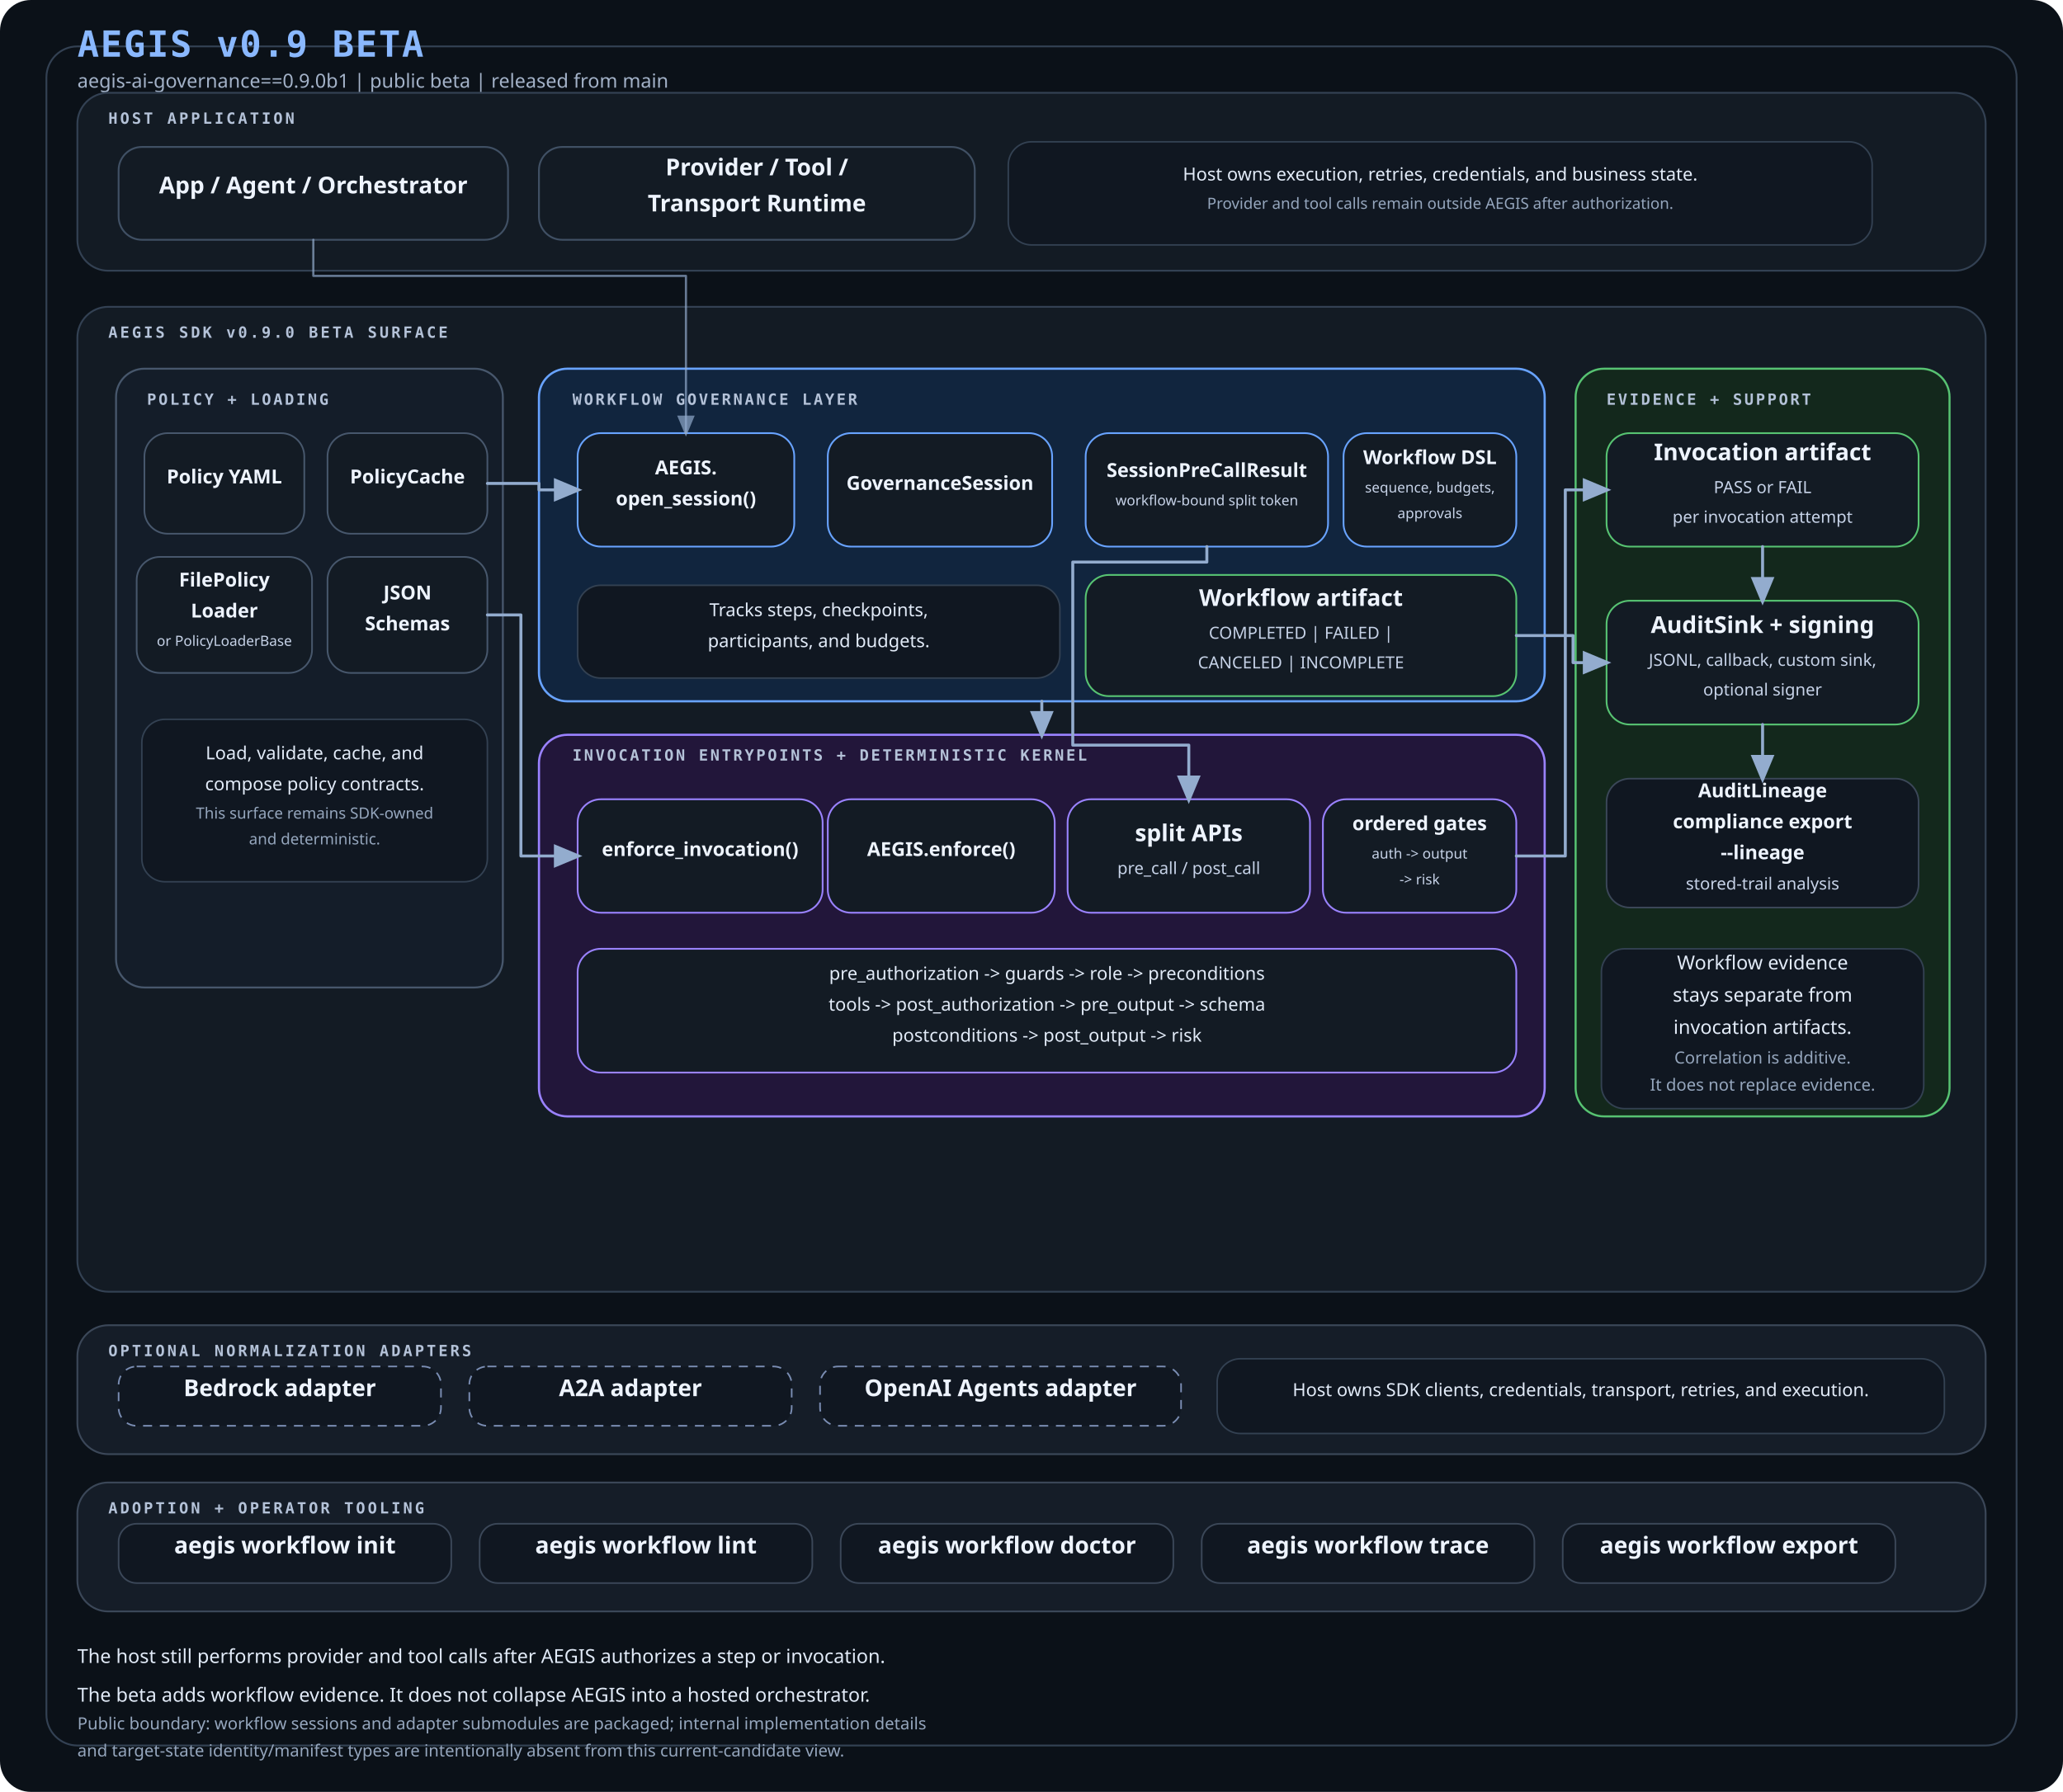
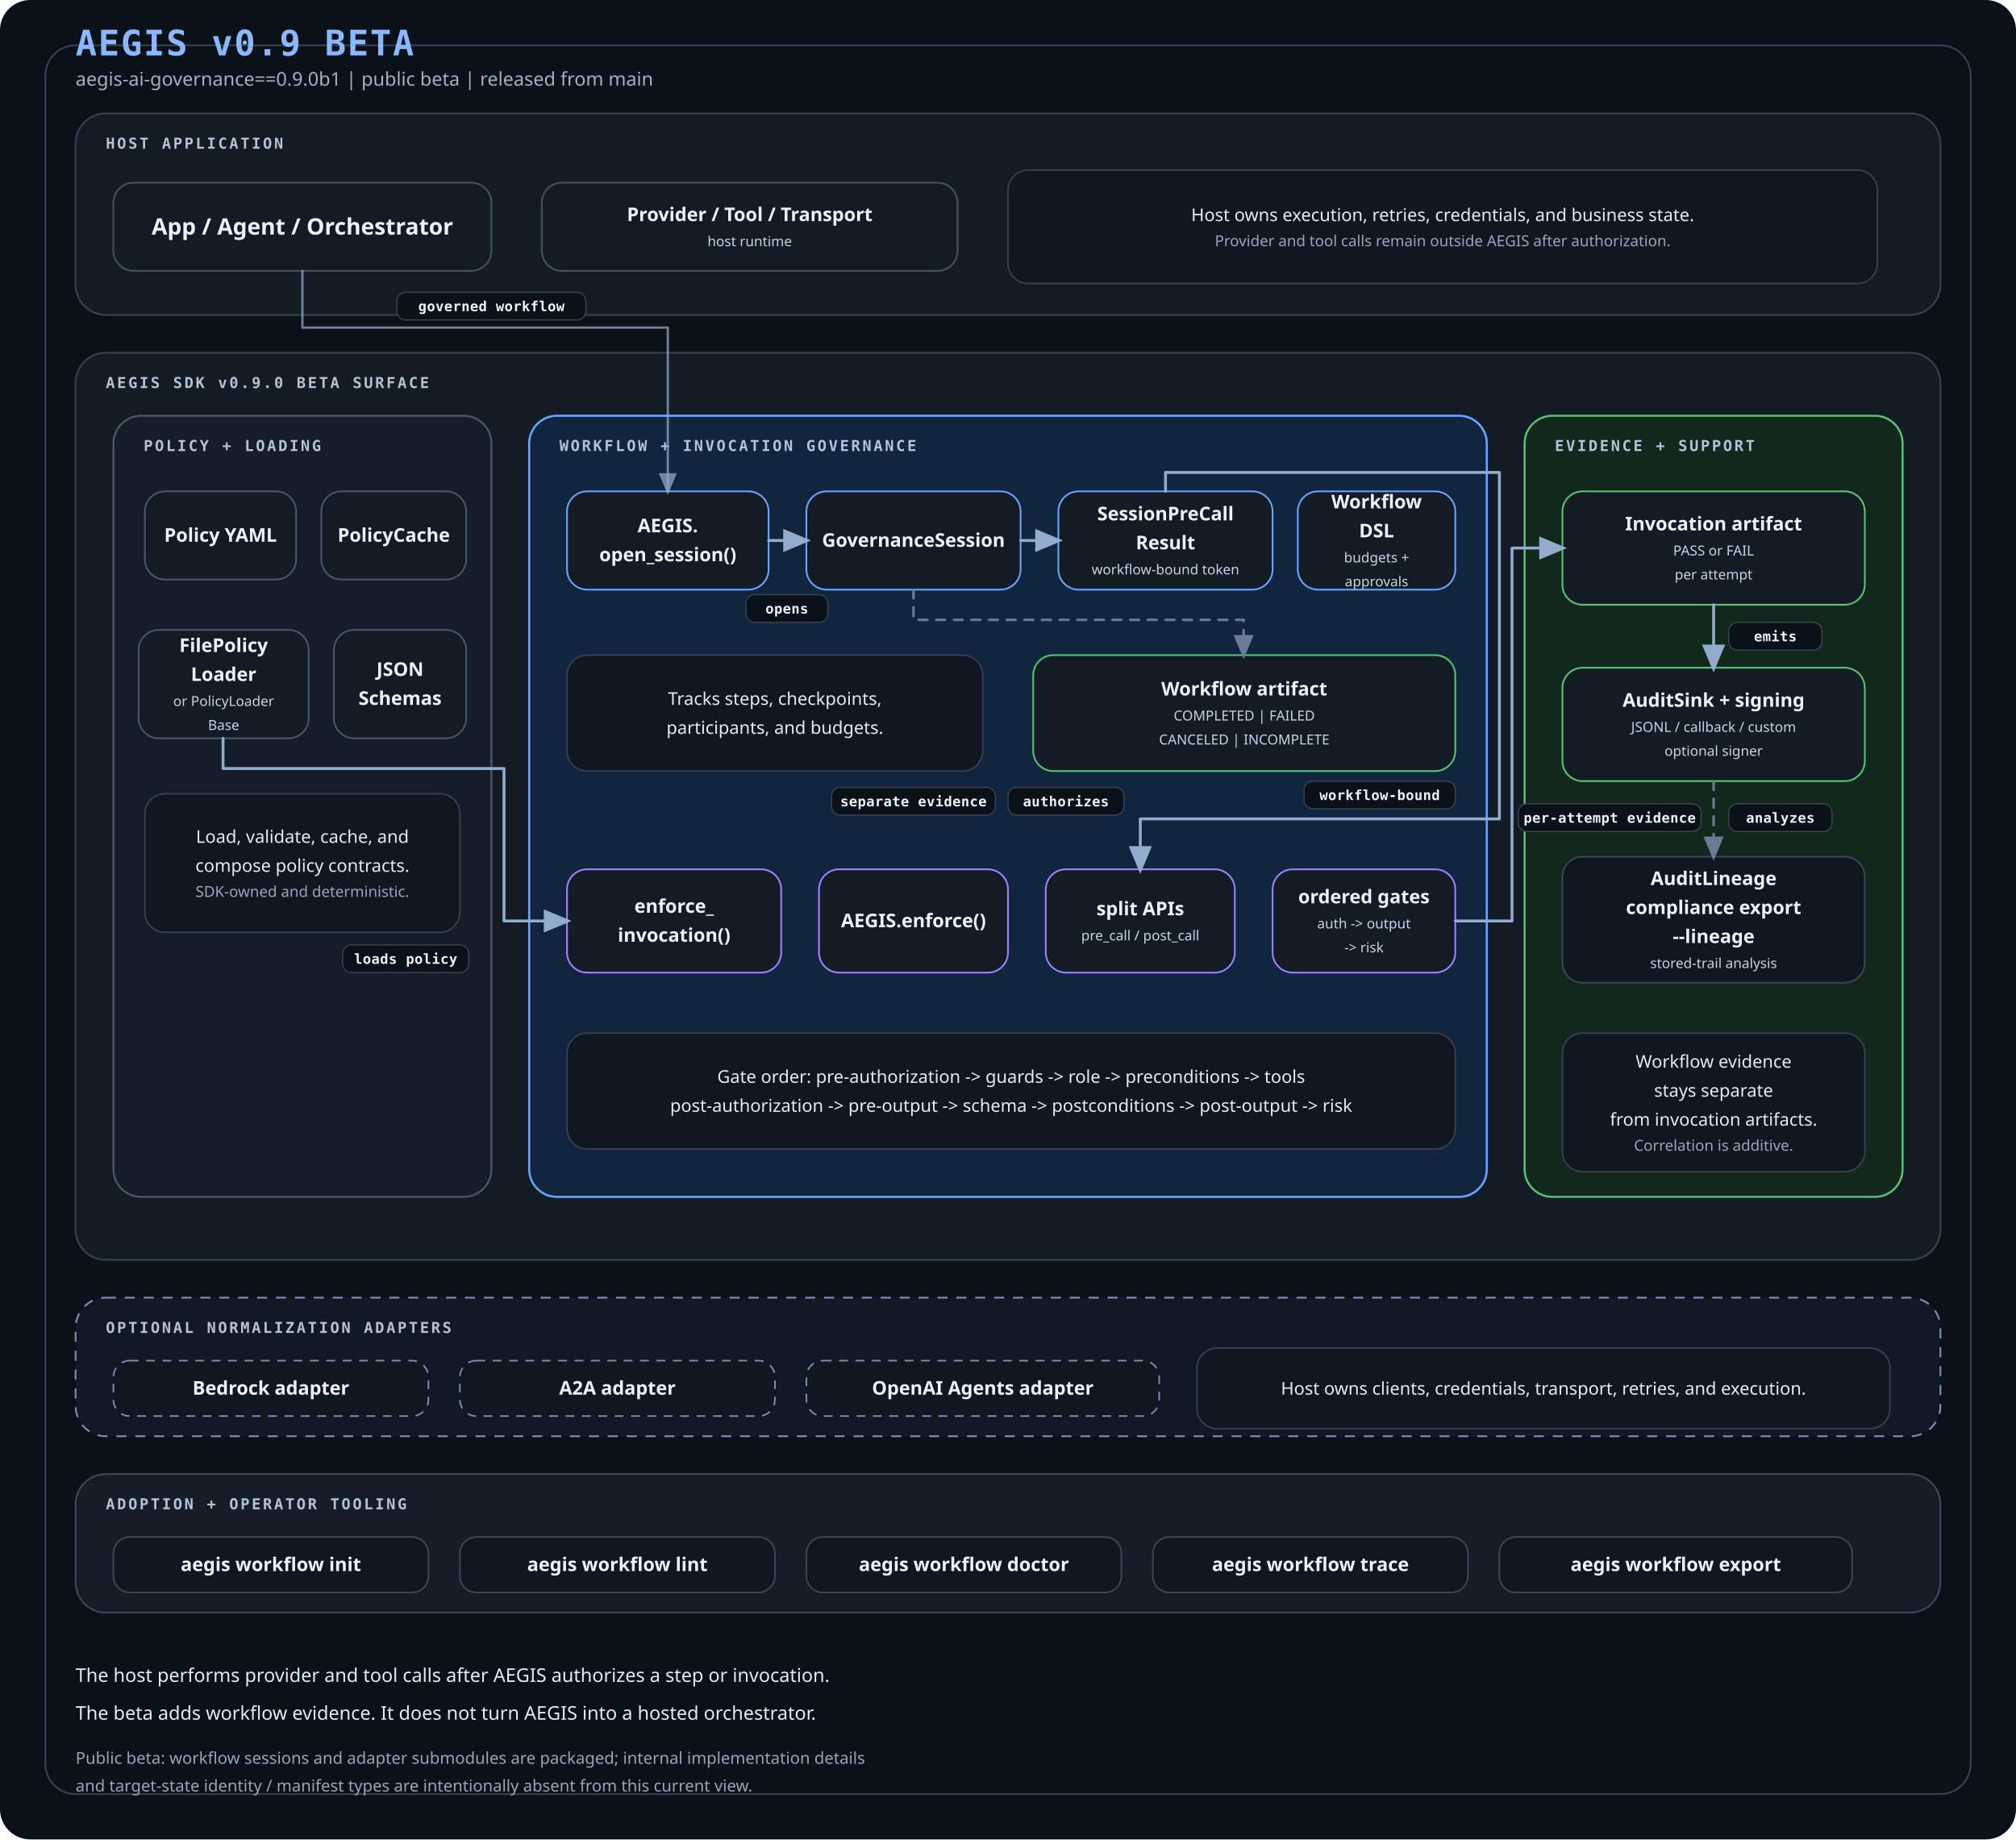
- <svg xmlns="http://www.w3.org/2000/svg" viewBox="0 0 1600 1390">
+ <svg xmlns="http://www.w3.org/2000/svg" viewBox="0 0 1600 1460">
  <defs>
    <style>
-   svg {
-     font-family: 'IBM Plex Sans', 'Avenir Next', 'Segoe UI', sans-serif;
-   }
-   .mono {
-     font-family: 'IBM Plex Mono', 'SFMono-Regular', 'Menlo', monospace;
-   }
-   .page-title {
-     fill: #8ab8ff;
-     font-size: 28px;
-     font-weight: 700;
-     letter-spacing: 0.04em;
-   }
-   .page-subtitle {
-     fill: #a3b2c8;
-     font-size: 15px;
-   }
-   .section-tag {
-     fill: #b4c2d8;
-     font-size: 12px;
-     font-weight: 700;
-     letter-spacing: 0.16em;
-   }
-   .panel-title {
-     fill: #b4c2d8;
-     font-size: 12px;
-     font-weight: 700;
-     letter-spacing: 0.14em;
-   }
-   .box-title {
-     fill: #eef4ff;
-     font-size: 18px;
-     font-weight: 600;
-   }
-   .box-title-compact {
-     fill: #eef4ff;
-     font-size: 15px;
-     font-weight: 600;
-   }
-   .box-sub {
-     fill: #c7d3e8;
-     font-size: 13px;
-     font-weight: 500;
-   }
-   .box-sub-compact {
-     fill: #c7d3e8;
-     font-size: 11px;
-     font-weight: 500;
-   }
-   .body {
-     fill: #e2ebf8;
-     font-size: 14px;
-     font-weight: 500;
-   }
-   .body-plus {
-     fill: #e2ebf8;
-     font-size: 15px;
-     font-weight: 500;
-   }
-   .small {
-     fill: #95a6bd;
-     font-size: 12px;
-   }
-   .small-plus {
-     fill: #95a6bd;
-     font-size: 13px;
-   }
-   .footer-note {
-     fill: #e2ebf8;
-     font-size: 14px;
-     font-weight: 500;
-   }
-   .footer-note-lg {
-     fill: #e2ebf8;
-     font-size: 15px;
-     font-weight: 500;
-   }
-   .footer-small {
-     fill: #95a6bd;
-     font-size: 12px;
-   }
-   .footer-small-lg {
-     fill: #95a6bd;
-     font-size: 13px;
-   }
-   .frame {
-     fill: none;
-     stroke: #334153;
-     stroke-width: 1.4;
-   }
-   .band {
-     fill: #131b24;
-     stroke: #334153;
-     stroke-width: 1.4;
-   }
-   .host-box {
-     fill: #131b24;
-     stroke: #405064;
-     stroke-width: 1.4;
-   }
-   .policy-panel {
-     fill: #141d29;
-     stroke: #47576c;
-     stroke-width: 1.5;
-   }
-   .workflow-panel {
-     fill: #11253e;
-     stroke: #68a3ff;
-     stroke-width: 1.7;
-   }
-   .kernel-panel {
-     fill: #22163a;
-     stroke: #9a82ff;
-     stroke-width: 1.7;
-   }
-   .evidence-panel {
-     fill: #13281c;
-     stroke: #57c372;
-     stroke-width: 1.6;
-   }
-   .ops-panel {
-     fill: #151d28;
-     stroke: #3b4758;
-     stroke-width: 1.4;
-   }
-   .adapter-panel {
-     fill: #111826;
-     stroke: #7a8db3;
-     stroke-width: 1.4;
-     stroke-dasharray: 8 7;
-   }
-   .note-box {
-     fill: #101721;
-     stroke: #334152;
-     stroke-width: 1.2;
-   }
-   .node-neutral {
-     fill: #131b24;
-     stroke: #405064;
-     stroke-width: 1.3;
-   }
-   .node-policy {
-     fill: #131b24;
-     stroke: #47576c;
-     stroke-width: 1.3;
-   }
-   .node-workflow {
-     fill: #131b24;
-     stroke: #68a3ff;
-     stroke-width: 1.35;
-   }
-   .node-kernel {
-     fill: #131b24;
-     stroke: #9a82ff;
-     stroke-width: 1.35;
-   }
-   .node-evidence {
-     fill: #131b24;
-     stroke: #57c372;
-     stroke-width: 1.35;
-   }
-   .node-ops {
-     fill: #101721;
-     stroke: #3b4758;
-     stroke-width: 1.25;
-   }
-   .node-adapter {
-     fill: #101721;
-     stroke: #7a8db3;
-     stroke-width: 1.25;
-     stroke-dasharray: 7 6;
-   }
-   .connector {
-     fill: none;
-     stroke: #93acce;
-     stroke-width: 2.3;
-     stroke-linecap: round;
-     stroke-linejoin: round;
-   }
-   .connector-muted {
-     fill: none;
-     stroke: #6a7c94;
-     stroke-width: 2.0;
-     stroke-linecap: round;
-     stroke-linejoin: round;
-     stroke-dasharray: 7 7;
-   }
-   .connector-soft {
-     fill: none;
-     stroke: #93acce;
-     stroke-opacity: 0.68;
-     stroke-width: 1.7;
-     stroke-linecap: round;
-     stroke-linejoin: round;
-   }
+   svg { font-family: 'IBM Plex Sans', 'Avenir Next', 'Segoe UI', sans-serif; }
+   .mono { font-family: 'IBM Plex Mono', 'SFMono-Regular', 'Menlo', monospace; }
+   .page-title { fill: #8ab8ff; font-size: 28px; font-weight: 700; letter-spacing: 0.04em; }
+   .page-subtitle { fill: #a3b2c8; font-size: 15px; }
+   .section-tag, .panel-title { fill: #b4c2d8; font-size: 12px; font-weight: 700; letter-spacing: 0.14em; }
+   .box-title { fill: #eef4ff; font-size: 18px; font-weight: 600; }
+   .box-title-compact { fill: #eef4ff; font-size: 15px; font-weight: 600; }
+   .box-sub { fill: #c7d3e8; font-size: 13px; font-weight: 500; }
+   .box-sub-compact { fill: #c7d3e8; font-size: 11px; font-weight: 500; }
+   .body { fill: #e2ebf8; font-size: 14px; font-weight: 500; }
+   .small { fill: #95a6bd; font-size: 12px; }
+   .footer-note { fill: #e2ebf8; font-size: 15px; font-weight: 500; }
+   .footer-small { fill: #95a6bd; font-size: 13px; }
+   .connector-label { fill: #eef4ff; font-size: 11px; font-weight: 600; letter-spacing: 0.02em; }
+   .frame { fill: none; stroke: #334153; stroke-width: 1.4; }
+   .band { fill: #131b24; stroke: #334153; stroke-width: 1.4; }
+   .host-box { fill: #131b24; stroke: #405064; stroke-width: 1.4; }
+   .policy-panel { fill: #141d29; stroke: #47576c; stroke-width: 1.5; }
+   .workflow-panel { fill: #11253e; stroke: #68a3ff; stroke-width: 1.7; }
+   .kernel-panel { fill: #22163a; stroke: #9a82ff; stroke-width: 1.7; }
+   .evidence-panel { fill: #13281c; stroke: #57c372; stroke-width: 1.6; }
+   .ops-panel { fill: #151d28; stroke: #3b4758; stroke-width: 1.4; }
+   .adapter-panel { fill: #111826; stroke: #7a8db3; stroke-width: 1.4; stroke-dasharray: 8 7; }
+   .note-box { fill: #101721; stroke: #334152; stroke-width: 1.2; }
+   .node-neutral { fill: #131b24; stroke: #405064; stroke-width: 1.3; }
+   .node-policy { fill: #131b24; stroke: #47576c; stroke-width: 1.3; }
+   .node-workflow { fill: #131b24; stroke: #68a3ff; stroke-width: 1.35; }
+   .node-kernel { fill: #131b24; stroke: #9a82ff; stroke-width: 1.35; }
+   .node-evidence { fill: #131b24; stroke: #57c372; stroke-width: 1.35; }
+   .node-ops { fill: #101721; stroke: #3b4758; stroke-width: 1.25; }
+   .node-adapter { fill: #101721; stroke: #7a8db3; stroke-width: 1.25; stroke-dasharray: 7 6; }
+   .connector { fill: none; stroke: #93acce; stroke-width: 2.3; stroke-linecap: round; stroke-linejoin: round; }
+   .connector-muted { fill: none; stroke: #6a7c94; stroke-width: 2; stroke-linecap: round; stroke-linejoin: round; stroke-dasharray: 7 7; }
+   .connector-soft { fill: none; stroke: #93acce; stroke-opacity: 0.72; stroke-width: 1.8; stroke-linecap: round; stroke-linejoin: round; }
+   .connector-label-fill { fill: #0b1118; stroke: #334153; stroke-width: 1; }
</style>
    <marker id="arrow" viewBox="0 0 12 10" refX="10" refY="5" markerWidth="10" markerHeight="8" orient="auto">
      <path d="M0 0 L12 5 L0 10 z" fill="#93acce" />
    </marker>
    <marker id="arrow-muted" viewBox="0 0 12 10" refX="10" refY="5" markerWidth="10" markerHeight="8" orient="auto">
      <path d="M0 0 L12 5 L0 10 z" fill="#6a7c94" />
    </marker>
    <marker id="arrow-soft" viewBox="0 0 12 10" refX="10" refY="5" markerWidth="10" markerHeight="8" orient="auto">
-       <path d="M0 0 L12 5 L0 10 z" fill="#93acce" fill-opacity="0.68" />
+       <path d="M0 0 L12 5 L0 10 z" fill="#93acce" fill-opacity="0.72" />
    </marker>
  </defs>
-   <rect width="1600" height="1390" fill="#0b1118" rx="24" />
-   <rect x="36" y="36" width="1528" height="1318" class="frame" rx="24" />
+   <rect width="1600" height="1460" fill="#0b1118" rx="24" />
+   <rect x="36" y="36" width="1528" height="1388" class="frame" rx="24" />
  <text class="page-title mono" x="60" y="44">AEGIS v0.9 BETA</text>
  <text class="page-subtitle" x="60" y="68">aegis-ai-governance==0.9.0b1 | public beta | released from main</text>
-   <rect x="60" y="72" width="1480" height="138" rx="24" class="band" />
-   <text class="section-tag mono" x="84" y="96">HOST APPLICATION</text>
-   <rect x="92" y="114" width="302" height="72" rx="18" class="host-box" />
-   <text class="box-title" x="243" y="150.0" text-anchor="middle">App / Agent / Orchestrator</text>
-   <rect x="418" y="114" width="338" height="72" rx="18" class="host-box" />
-   <text class="box-title" x="587" y="136.0" text-anchor="middle">Provider / Tool /</text>
-   <text class="box-title" x="587" y="164.0" text-anchor="middle">Transport Runtime</text>
-   <rect x="782" y="110" width="670" height="80" rx="18" class="note-box" />
-   <text class="body" x="1117" y="140.0" text-anchor="middle">Host owns execution, retries, credentials, and business state.</text>
-   <text class="small" x="1117" y="162.0" text-anchor="middle">Provider and tool calls remain outside AEGIS after authorization.</text>
-   <rect x="60" y="238" width="1480" height="764" rx="24" class="band" />
-   <text class="section-tag mono" x="84" y="262">AEGIS SDK v0.9.0 BETA SURFACE</text>
-   <rect x="90" y="286" width="300" height="480" rx="22" class="policy-panel" />
-   <text class="panel-title mono" x="114" y="314">POLICY + LOADING</text>
-   <rect x="418" y="286" width="780" height="258" rx="22" class="workflow-panel" />
-   <text class="panel-title mono" x="444" y="314">WORKFLOW GOVERNANCE LAYER</text>
-   <rect x="418" y="570" width="780" height="296" rx="22" class="kernel-panel" />
-   <text class="panel-title mono" x="444" y="590">INVOCATION ENTRYPOINTS + DETERMINISTIC KERNEL</text>
-   <rect x="1222" y="286" width="290" height="580" rx="22" class="evidence-panel" />
-   <text class="panel-title mono" x="1246" y="314">EVIDENCE + SUPPORT</text>
-   <rect x="112" y="336" width="124" height="78" rx="18" class="node-policy" />
-   <text class="box-title-compact" x="174" y="375.0" text-anchor="middle">Policy YAML</text>
-   <rect x="254" y="336" width="124" height="78" rx="18" class="node-policy" />
-   <text class="box-title-compact" x="316" y="375.0" text-anchor="middle">PolicyCache</text>
-   <rect x="106" y="432" width="136" height="90" rx="18" class="node-policy" />
-   <text class="box-title-compact" x="174" y="455.0" text-anchor="middle">FilePolicy</text>
-   <text class="box-title-compact" x="174" y="479.0" text-anchor="middle">Loader</text>
-   <text class="box-sub-compact" x="174" y="501.0" text-anchor="middle">or PolicyLoaderBase</text>
-   <rect x="254" y="432" width="124" height="90" rx="18" class="node-policy" />
-   <text class="box-title-compact" x="316" y="465.0" text-anchor="middle">JSON</text>
-   <text class="box-title-compact" x="316" y="489.0" text-anchor="middle">Schemas</text>
-   <rect x="110" y="558" width="268" height="126" rx="18" class="note-box" />
-   <text class="body" x="244" y="589.0" text-anchor="middle">Load, validate, cache, and</text>
-   <text class="body" x="244" y="613.0" text-anchor="middle">compose policy contracts.</text>
-   <text class="small" x="244" y="635.0" text-anchor="middle">This surface remains SDK-owned</text>
-   <text class="small" x="244" y="655.0" text-anchor="middle">and deterministic.</text>
-   <rect x="448" y="336" width="168" height="88" rx="18" class="node-workflow" />
-   <text class="box-title-compact" x="532" y="368.0" text-anchor="middle">AEGIS.</text>
-   <text class="box-title-compact" x="532" y="392.0" text-anchor="middle">open_session()</text>
-   <rect x="642" y="336" width="174" height="88" rx="18" class="node-workflow" />
-   <text class="box-title-compact" x="729" y="380.0" text-anchor="middle">GovernanceSession</text>
-   <rect x="842" y="336" width="188" height="88" rx="18" class="node-workflow" />
-   <text class="box-title-compact" x="936" y="370.0" text-anchor="middle">SessionPreCallResult</text>
-   <text class="box-sub-compact" x="936" y="392.0" text-anchor="middle">workflow-bound split token</text>
-   <rect x="1042" y="336" width="134" height="88" rx="18" class="node-workflow" />
-   <text class="box-title-compact" x="1109" y="360.0" text-anchor="middle">Workflow DSL</text>
-   <text class="box-sub-compact" x="1109" y="382.0" text-anchor="middle">sequence, budgets,</text>
-   <text class="box-sub-compact" x="1109" y="402.0" text-anchor="middle">approvals</text>
-   <rect x="448" y="454" width="374" height="72" rx="18" class="note-box" />
-   <text class="body" x="635" y="478.0" text-anchor="middle">Tracks steps, checkpoints,</text>
-   <text class="body" x="635" y="502.0" text-anchor="middle">participants, and budgets.</text>
-   <rect x="842" y="446" width="334" height="94" rx="18" class="node-evidence" />
-   <text class="box-title" x="1009" y="470.0" text-anchor="middle">Workflow artifact</text>
-   <text class="box-sub" x="1009" y="495.5" text-anchor="middle">COMPLETED | FAILED |</text>
-   <text class="box-sub" x="1009" y="518.5" text-anchor="middle">CANCELED | INCOMPLETE</text>
-   <rect x="448" y="620" width="190" height="88" rx="18" class="node-kernel" />
-   <text class="box-title-compact" x="543" y="664.0" text-anchor="middle">enforce_invocation()</text>
-   <rect x="642" y="620" width="176" height="88" rx="18" class="node-kernel" />
-   <text class="box-title-compact" x="730" y="664.0" text-anchor="middle">AEGIS.enforce()</text>
-   <rect x="828" y="620" width="188" height="88" rx="18" class="node-kernel" />
-   <text class="box-title" x="922" y="652.5" text-anchor="middle">split APIs</text>
-   <text class="box-sub" x="922" y="678.0" text-anchor="middle">pre_call / post_call</text>
-   <rect x="1026" y="620" width="150" height="88" rx="18" class="node-kernel" />
-   <text class="box-title-compact" x="1101" y="644.0" text-anchor="middle">ordered gates</text>
-   <text class="box-sub-compact" x="1101" y="666.0" text-anchor="middle">auth -&gt; output</text>
-   <text class="box-sub-compact" x="1101" y="686.0" text-anchor="middle">-&gt; risk</text>
-   <rect x="448" y="736" width="728" height="96" rx="18" class="node-kernel" />
-   <text class="body" x="812" y="760.0" text-anchor="middle">pre_authorization -&gt; guards -&gt; role -&gt; preconditions</text>
-   <text class="body" x="812" y="784.0" text-anchor="middle">tools -&gt; post_authorization -&gt; pre_output -&gt; schema</text>
-   <text class="body" x="812" y="808.0" text-anchor="middle">postconditions -&gt; post_output -&gt; risk</text>
-   <rect x="1246" y="336" width="242" height="88" rx="18" class="node-evidence" />
-   <text class="box-title" x="1367" y="357.0" text-anchor="middle">Invocation artifact</text>
-   <text class="box-sub" x="1367" y="382.5" text-anchor="middle">PASS or FAIL</text>
-   <text class="box-sub" x="1367" y="405.5" text-anchor="middle">per invocation attempt</text>
-   <rect x="1246" y="466" width="242" height="96" rx="18" class="node-evidence" />
-   <text class="box-title" x="1367" y="491.0" text-anchor="middle">AuditSink + signing</text>
-   <text class="box-sub" x="1367" y="516.5" text-anchor="middle">JSONL, callback, custom sink,</text>
-   <text class="box-sub" x="1367" y="539.5" text-anchor="middle">optional signer</text>
-   <rect x="1246" y="604" width="242" height="100" rx="18" class="node-ops" />
-   <text class="box-title-compact" x="1367" y="618.5" text-anchor="middle">AuditLineage</text>
-   <text class="box-title-compact" x="1367" y="642.5" text-anchor="middle">compliance export</text>
-   <text class="box-title-compact" x="1367" y="666.5" text-anchor="middle">--lineage</text>
-   <text class="box-sub" x="1367" y="690.0" text-anchor="middle">stored-trail analysis</text>
-   <rect x="1242" y="736" width="250" height="124" rx="18" class="note-box" />
-   <text class="body-plus" x="1367" y="752.0" text-anchor="middle">Workflow evidence</text>
-   <text class="body-plus" x="1367" y="777.0" text-anchor="middle">stays separate from</text>
-   <text class="body-plus" x="1367" y="802.0" text-anchor="middle">invocation artifacts.</text>
-   <text class="small-plus" x="1367" y="825.0" text-anchor="middle">Correlation is additive.</text>
-   <text class="small-plus" x="1367" y="846.0" text-anchor="middle">It does not replace evidence.</text>
-   <rect x="60" y="1028" width="1480" height="100" rx="24" class="ops-panel" />
-   <text class="section-tag mono" x="84" y="1052">OPTIONAL NORMALIZATION ADAPTERS</text>
-   <rect x="92" y="1060" width="250" height="46" rx="14" class="node-adapter" />
-   <text class="box-title" x="217" y="1083.0" text-anchor="middle">Bedrock adapter</text>
-   <rect x="364" y="1060" width="250" height="46" rx="14" class="node-adapter" />
-   <text class="box-title" x="489" y="1083.0" text-anchor="middle">A2A adapter</text>
-   <rect x="636" y="1060" width="280" height="46" rx="14" class="node-adapter" />
-   <text class="box-title" x="776" y="1083.0" text-anchor="middle">OpenAI Agents adapter</text>
-   <rect x="944" y="1054" width="564" height="58" rx="18" class="note-box" />
-   <text class="body" x="1226" y="1083.0" text-anchor="middle">Host owns SDK clients, credentials, transport, retries, and execution.</text>
-   <rect x="60" y="1150" width="1480" height="100" rx="24" class="ops-panel" />
-   <text class="section-tag mono" x="84" y="1174">ADOPTION + OPERATOR TOOLING</text>
-   <rect x="92" y="1182" width="258" height="46" rx="14" class="node-ops" />
-   <text class="box-title" x="221" y="1205.0" text-anchor="middle">aegis workflow init</text>
-   <rect x="372" y="1182" width="258" height="46" rx="14" class="node-ops" />
-   <text class="box-title" x="501" y="1205.0" text-anchor="middle">aegis workflow lint</text>
-   <rect x="652" y="1182" width="258" height="46" rx="14" class="node-ops" />
-   <text class="box-title" x="781" y="1205.0" text-anchor="middle">aegis workflow doctor</text>
-   <rect x="932" y="1182" width="258" height="46" rx="14" class="node-ops" />
-   <text class="box-title" x="1061" y="1205.0" text-anchor="middle">aegis workflow trace</text>
-   <rect x="1212" y="1182" width="258" height="46" rx="14" class="node-ops" />
-   <text class="box-title" x="1341" y="1205.0" text-anchor="middle">aegis workflow export</text>
-   <path class="connector-soft" d="M243 186 V214 H532 V336" marker-end="url(#arrow-soft)" />
-   <path class="connector" d="M378 375 H418 V380 H448" marker-end="url(#arrow)" />
-   <path class="connector" d="M378 477 H404 V664 H448" marker-end="url(#arrow)" />
-   <path class="connector" d="M808 544 V570" marker-end="url(#arrow)" />
-   <path class="connector" d="M936 424 V436 H832 V578 H922 V620" marker-end="url(#arrow)" />
-   <path class="connector" d="M1176 493 H1220 V514 H1246" marker-end="url(#arrow)" />
-   <path class="connector" d="M1176 664 H1214 V380 H1246" marker-end="url(#arrow)" />
-   <path class="connector" d="M1367 424 V466" marker-end="url(#arrow)" />
-   <path class="connector" d="M1367 562 V604" marker-end="url(#arrow)" />
-   <text class="footer-note-lg" x="60" y="1290.0" text-anchor="start">The host still performs provider and tool calls after AEGIS authorizes a step or invocation.</text>
-   <text class="footer-note-lg" x="60" y="1320.0" text-anchor="start">The beta adds workflow evidence. It does not collapse AEGIS into a hosted orchestrator.</text>
-   <text class="footer-small-lg" x="60" y="1341.5" text-anchor="start">Public boundary: workflow sessions and adapter submodules are packaged; internal implementation details</text>
-   <text class="footer-small-lg" x="60" y="1362.5" text-anchor="start">and target-state identity/manifest types are intentionally absent from this current-candidate view.</text>
+   <rect x="60" y="90" width="1480" height="160" rx="24" class="band" />
+   <text class="section-tag mono" x="84" y="118">HOST APPLICATION</text>
+   <rect x="90" y="145" width="300" height="70" rx="16" class="host-box" data-node-id="host-app" />
+   <text class="box-title" x="240.0" y="186.2" text-anchor="middle">App / Agent / Orchestrator</text>
+   <rect x="430" y="145" width="330" height="70" rx="16" class="host-box" data-node-id="host-runtime" />
+   <text class="box-title-compact" x="595.0" y="175.5" text-anchor="middle">Provider / Tool / Transport</text>
+   <text class="box-sub-compact" x="595.0" y="195.4" text-anchor="middle">host runtime</text>
+   <rect x="800" y="135" width="690" height="90" rx="16" class="note-box" />
+   <text class="body" x="1145.0" y="175.5" text-anchor="middle">Host owns execution, retries, credentials, and business state.</text>
+   <text class="small" x="1145.0" y="195.4" text-anchor="middle">Provider and tool calls remain outside AEGIS after authorization.</text>
+   <rect x="60" y="280" width="1480" height="720" rx="24" class="band" />
+   <text class="section-tag mono" x="84" y="308">AEGIS SDK v0.9.0 BETA SURFACE</text>
+   <rect x="90" y="330" width="300" height="620" rx="22" class="policy-panel" />
+   <text class="panel-title mono" x="114" y="358">POLICY + LOADING</text>
+   <rect x="420" y="330" width="760" height="620" rx="22" class="workflow-panel" />
+   <text class="panel-title mono" x="444" y="358">WORKFLOW + INVOCATION GOVERNANCE</text>
+   <rect x="1210" y="330" width="300" height="620" rx="22" class="evidence-panel" />
+   <text class="panel-title mono" x="1234" y="358">EVIDENCE + SUPPORT</text>
+   <rect x="115" y="390" width="120" height="70" rx="16" class="node-policy" data-node-id="policy-yaml" />
+   <text class="box-title-compact" x="175.0" y="430.0" text-anchor="middle">Policy YAML</text>
+   <rect x="255" y="390" width="115" height="70" rx="16" class="node-policy" data-node-id="policy-cache" />
+   <text class="box-title-compact" x="312.5" y="430.0" text-anchor="middle">PolicyCache</text>
+   <rect x="110" y="500" width="135" height="86" rx="16" class="node-policy" data-node-id="file-policy-loader" />
+   <text class="box-title-compact" x="177.5" y="517.5" text-anchor="middle">FilePolicy</text>
+   <text class="box-title-compact" x="177.5" y="540.5" text-anchor="middle">Loader</text>
+   <text class="box-sub-compact" x="177.5" y="560.4" text-anchor="middle">or PolicyLoader</text>
+   <text class="box-sub-compact" x="177.5" y="579.4" text-anchor="middle">Base</text>
+   <rect x="265" y="500" width="105" height="86" rx="16" class="node-policy" data-node-id="json-schemas" />
+   <text class="box-title-compact" x="317.5" y="536.5" text-anchor="middle">JSON</text>
+   <text class="box-title-compact" x="317.5" y="559.5" text-anchor="middle">Schemas</text>
+   <rect x="450" y="390" width="160" height="78" rx="16" class="node-workflow" data-node-id="open-session" />
+   <text class="box-title-compact" x="530.0" y="422.5" text-anchor="middle">AEGIS.</text>
+   <text class="box-title-compact" x="530.0" y="445.5" text-anchor="middle">open_session()</text>
+   <rect x="640" y="390" width="170" height="78" rx="16" class="node-workflow" data-node-id="governance-session" />
+   <text class="box-title-compact" x="725.0" y="434.0" text-anchor="middle">GovernanceSession</text>
+   <rect x="840" y="390" width="170" height="78" rx="16" class="node-workflow" data-node-id="session-pre-call-result" />
+   <text class="box-title-compact" x="925.0" y="413.0" text-anchor="middle">SessionPreCall</text>
+   <text class="box-title-compact" x="925.0" y="436.0" text-anchor="middle">Result</text>
+   <text class="box-sub-compact" x="925.0" y="455.9" text-anchor="middle">workflow-bound token</text>
+   <rect x="1030" y="390" width="125" height="78" rx="16" class="node-workflow" data-node-id="workflow-dsl" />
+   <text class="box-title-compact" x="1092.5" y="403.5" text-anchor="middle">Workflow</text>
+   <text class="box-title-compact" x="1092.5" y="426.5" text-anchor="middle">DSL</text>
+   <text class="box-sub-compact" x="1092.5" y="446.4" text-anchor="middle">budgets +</text>
+   <text class="box-sub-compact" x="1092.5" y="465.4" text-anchor="middle">approvals</text>
+   <rect x="820" y="520" width="335" height="92" rx="16" class="node-evidence" data-node-id="workflow-artifact" />
+   <text class="box-title-compact" x="987.5" y="552.0" text-anchor="middle">Workflow artifact</text>
+   <text class="box-sub-compact" x="987.5" y="571.9" text-anchor="middle">COMPLETED | FAILED</text>
+   <text class="box-sub-compact" x="987.5" y="590.9" text-anchor="middle">CANCELED | INCOMPLETE</text>
+   <rect x="450" y="690" width="170" height="82" rx="16" class="node-kernel" data-node-id="enforce-invocation" />
+   <text class="box-title-compact" x="535.0" y="724.5" text-anchor="middle">enforce_</text>
+   <text class="box-title-compact" x="535.0" y="747.5" text-anchor="middle">invocation()</text>
+   <rect x="650" y="690" width="150" height="82" rx="16" class="node-kernel" data-node-id="aegis-enforce" />
+   <text class="box-title-compact" x="725.0" y="736.0" text-anchor="middle">AEGIS.enforce()</text>
+   <rect x="830" y="690" width="150" height="82" rx="16" class="node-kernel" data-node-id="split-apis" />
+   <text class="box-title-compact" x="905.0" y="726.5" text-anchor="middle">split APIs</text>
+   <text class="box-sub-compact" x="905.0" y="746.4" text-anchor="middle">pre_call / post_call</text>
+   <rect x="1010" y="690" width="145" height="82" rx="16" class="node-kernel" data-node-id="ordered-gates" />
+   <text class="box-title-compact" x="1082.5" y="717.0" text-anchor="middle">ordered gates</text>
+   <text class="box-sub-compact" x="1082.5" y="736.9" text-anchor="middle">auth -&gt; output</text>
+   <text class="box-sub-compact" x="1082.5" y="755.9" text-anchor="middle">-&gt; risk</text>
+   <rect x="1240" y="390" width="240" height="90" rx="16" class="node-evidence" data-node-id="invocation-artifact" />
+   <text class="box-title-compact" x="1360.0" y="421.0" text-anchor="middle">Invocation artifact</text>
+   <text class="box-sub-compact" x="1360.0" y="440.9" text-anchor="middle">PASS or FAIL</text>
+   <text class="box-sub-compact" x="1360.0" y="459.9" text-anchor="middle">per attempt</text>
+   <rect x="1240" y="530" width="240" height="90" rx="16" class="node-evidence" data-node-id="audit-sink" />
+   <text class="box-title-compact" x="1360.0" y="561.0" text-anchor="middle">AuditSink + signing</text>
+   <text class="box-sub-compact" x="1360.0" y="580.9" text-anchor="middle">JSONL / callback / custom</text>
+   <text class="box-sub-compact" x="1360.0" y="599.9" text-anchor="middle">optional signer</text>
+   <rect x="1240" y="680" width="240" height="100" rx="16" class="node-ops" data-node-id="audit-lineage" />
+   <text class="box-title-compact" x="1360.0" y="702.5" text-anchor="middle">AuditLineage</text>
+   <text class="box-title-compact" x="1360.0" y="725.5" text-anchor="middle">compliance export</text>
+   <text class="box-title-compact" x="1360.0" y="748.5" text-anchor="middle">--lineage</text>
+   <text class="box-sub-compact" x="1360.0" y="768.4" text-anchor="middle">stored-trail analysis</text>
+   <rect x="115" y="630" width="250" height="110" rx="16" class="note-box" />
+   <text class="body" x="240.0" y="669.0" text-anchor="middle">Load, validate, cache, and</text>
+   <text class="body" x="240.0" y="692.0" text-anchor="middle">compose policy contracts.</text>
+   <text class="small" x="240.0" y="711.9" text-anchor="middle">SDK-owned and deterministic.</text>
+   <rect x="450" y="520" width="330" height="92" rx="16" class="note-box" />
+   <text class="body" x="615.0" y="559.5" text-anchor="middle">Tracks steps, checkpoints,</text>
+   <text class="body" x="615.0" y="582.5" text-anchor="middle">participants, and budgets.</text>
+   <rect x="450" y="820" width="705" height="92" rx="16" class="note-box" />
+   <text class="body" x="802.5" y="859.5" text-anchor="middle">Gate order: pre-authorization -&gt; guards -&gt; role -&gt; preconditions -&gt; tools</text>
+   <text class="body" x="802.5" y="882.5" text-anchor="middle">post-authorization -&gt; pre-output -&gt; schema -&gt; postconditions -&gt; post-output -&gt; risk</text>
+   <rect x="1240" y="820" width="240" height="110" rx="16" class="note-box" />
+   <text class="body" x="1360.0" y="847.5" text-anchor="middle">Workflow evidence</text>
+   <text class="body" x="1360.0" y="870.5" text-anchor="middle">stays separate</text>
+   <text class="body" x="1360.0" y="893.5" text-anchor="middle">from invocation artifacts.</text>
+   <text class="small" x="1360.0" y="913.4" text-anchor="middle">Correlation is additive.</text>
+   <rect x="315" y="232" width="150" height="22" rx="7" class="connector-label-fill" data-connector-label="host-to-session" />
+   <text class="connector-label mono" x="390.0" y="247.0" text-anchor="middle">governed workflow</text>
+   <path class="connector-soft" d="M 240 215 L 240 260 L 530 260 L 530 390" data-connector-id="host-to-session" data-from="host-app" data-to="open-session" marker-end="url(#arrow-soft)" />
+   <rect x="272" y="750" width="100" height="22" rx="7" class="connector-label-fill" data-connector-label="loader-to-entrypoint" />
+   <text class="connector-label mono" x="322.0" y="765.0" text-anchor="middle">loads policy</text>
+   <path class="connector" d="M 177 586 L 177 610 L 400 610 L 400 731 L 450 731" data-connector-id="loader-to-entrypoint" data-from="file-policy-loader" data-to="enforce-invocation" marker-end="url(#arrow)" />
+   <rect x="592" y="472" width="65" height="22" rx="7" class="connector-label-fill" data-connector-label="open-to-session" />
+   <text class="connector-label mono" x="624.5" y="487.0" text-anchor="middle">opens</text>
+   <path class="connector" d="M 610 429 L 640 429" data-connector-id="open-to-session" data-from="open-session" data-to="governance-session" marker-end="url(#arrow)" />
+   <rect x="800" y="625" width="92" height="22" rx="7" class="connector-label-fill" data-connector-label="session-to-token" />
+   <text class="connector-label mono" x="846.0" y="640.0" text-anchor="middle">authorizes</text>
+   <path class="connector" d="M 810 429 L 840 429" data-connector-id="session-to-token" data-from="governance-session" data-to="session-pre-call-result" marker-end="url(#arrow)" />
+   <rect x="660" y="625" width="130" height="22" rx="7" class="connector-label-fill" data-connector-label="session-to-workflow-evidence" />
+   <text class="connector-label mono" x="725.0" y="640.0" text-anchor="middle">separate evidence</text>
+   <path class="connector-muted" d="M 725 468 L 725 492 L 987 492 L 987 520" data-connector-id="session-to-workflow-evidence" data-from="governance-session" data-to="workflow-artifact" marker-end="url(#arrow-muted)" />
+   <rect x="1035" y="620" width="120" height="22" rx="7" class="connector-label-fill" data-connector-label="token-to-split" />
+   <text class="connector-label mono" x="1095.0" y="635.0" text-anchor="middle">workflow-bound</text>
+   <path class="connector" d="M 925 390 L 925 375 L 1190 375 L 1190 650 L 905 650 L 905 690" data-connector-id="token-to-split" data-from="session-pre-call-result" data-to="split-apis" marker-end="url(#arrow)" />
+   <rect x="1205" y="638" width="145" height="22" rx="7" class="connector-label-fill" data-connector-label="gates-to-invocation-evidence" />
+   <text class="connector-label mono" x="1277.5" y="653.0" text-anchor="middle">per-attempt evidence</text>
+   <path class="connector" d="M 1155 731 L 1200 731 L 1200 435 L 1240 435" data-connector-id="gates-to-invocation-evidence" data-from="ordered-gates" data-to="invocation-artifact" marker-end="url(#arrow)" />
+   <rect x="1372" y="494" width="74" height="22" rx="7" class="connector-label-fill" data-connector-label="artifact-to-sink" />
+   <text class="connector-label mono" x="1409.0" y="509.0" text-anchor="middle">emits</text>
+   <path class="connector" d="M 1360 480 L 1360 530" data-connector-id="artifact-to-sink" data-from="invocation-artifact" data-to="audit-sink" marker-end="url(#arrow)" />
+   <rect x="1372" y="638" width="82" height="22" rx="7" class="connector-label-fill" data-connector-label="sink-to-lineage" />
+   <text class="connector-label mono" x="1413.0" y="653.0" text-anchor="middle">analyzes</text>
+   <path class="connector-muted" d="M 1360 620 L 1360 680" data-connector-id="sink-to-lineage" data-from="audit-sink" data-to="audit-lineage" marker-end="url(#arrow-muted)" />
+   <rect x="60" y="1030" width="1480" height="110" rx="24" class="adapter-panel" />
+   <text class="section-tag mono" x="84" y="1058">OPTIONAL NORMALIZATION ADAPTERS</text>
+   <rect x="90" y="1080" width="250" height="44" rx="13" class="node-adapter" data-node-id="bedrock-adapter" />
+   <text class="box-title-compact" x="215.0" y="1107.0" text-anchor="middle">Bedrock adapter</text>
+   <rect x="365" y="1080" width="250" height="44" rx="13" class="node-adapter" data-node-id="a2a-adapter" />
+   <text class="box-title-compact" x="490.0" y="1107.0" text-anchor="middle">A2A adapter</text>
+   <rect x="640" y="1080" width="280" height="44" rx="13" class="node-adapter" data-node-id="openai-agents-adapter" />
+   <text class="box-title-compact" x="780.0" y="1107.0" text-anchor="middle">OpenAI Agents adapter</text>
+   <rect x="950" y="1070" width="550" height="64" rx="16" class="note-box" />
+   <text class="body" x="1225.0" y="1107.0" text-anchor="middle">Host owns clients, credentials, transport, retries, and execution.</text>
+   <rect x="60" y="1170" width="1480" height="110" rx="24" class="ops-panel" />
+   <text class="section-tag mono" x="84" y="1198">ADOPTION + OPERATOR TOOLING</text>
+   <rect x="90" y="1220" width="250" height="44" rx="13" class="node-ops" data-node-id="workflow-init" />
+   <text class="box-title-compact" x="215.0" y="1247.0" text-anchor="middle">aegis workflow init</text>
+   <rect x="365" y="1220" width="250" height="44" rx="13" class="node-ops" data-node-id="workflow-lint" />
+   <text class="box-title-compact" x="490.0" y="1247.0" text-anchor="middle">aegis workflow lint</text>
+   <rect x="640" y="1220" width="250" height="44" rx="13" class="node-ops" data-node-id="workflow-doctor" />
+   <text class="box-title-compact" x="765.0" y="1247.0" text-anchor="middle">aegis workflow doctor</text>
+   <rect x="915" y="1220" width="250" height="44" rx="13" class="node-ops" data-node-id="workflow-trace" />
+   <text class="box-title-compact" x="1040.0" y="1247.0" text-anchor="middle">aegis workflow trace</text>
+   <rect x="1190" y="1220" width="280" height="44" rx="13" class="node-ops" data-node-id="workflow-export" />
+   <text class="box-title-compact" x="1330.0" y="1247.0" text-anchor="middle">aegis workflow export</text>
+   <text class="footer-note" x="60" y="1335">The host performs provider and tool calls after AEGIS authorizes a step or invocation.</text>
+   <text class="footer-note" x="60" y="1365">The beta adds workflow evidence. It does not turn AEGIS into a hosted orchestrator.</text>
+   <text class="footer-small" x="60" y="1400">Public beta: workflow sessions and adapter submodules are packaged; internal implementation details</text>
+   <text class="footer-small" x="60" y="1422">and target-state identity / manifest types are intentionally absent from this current view.</text>
</svg>
